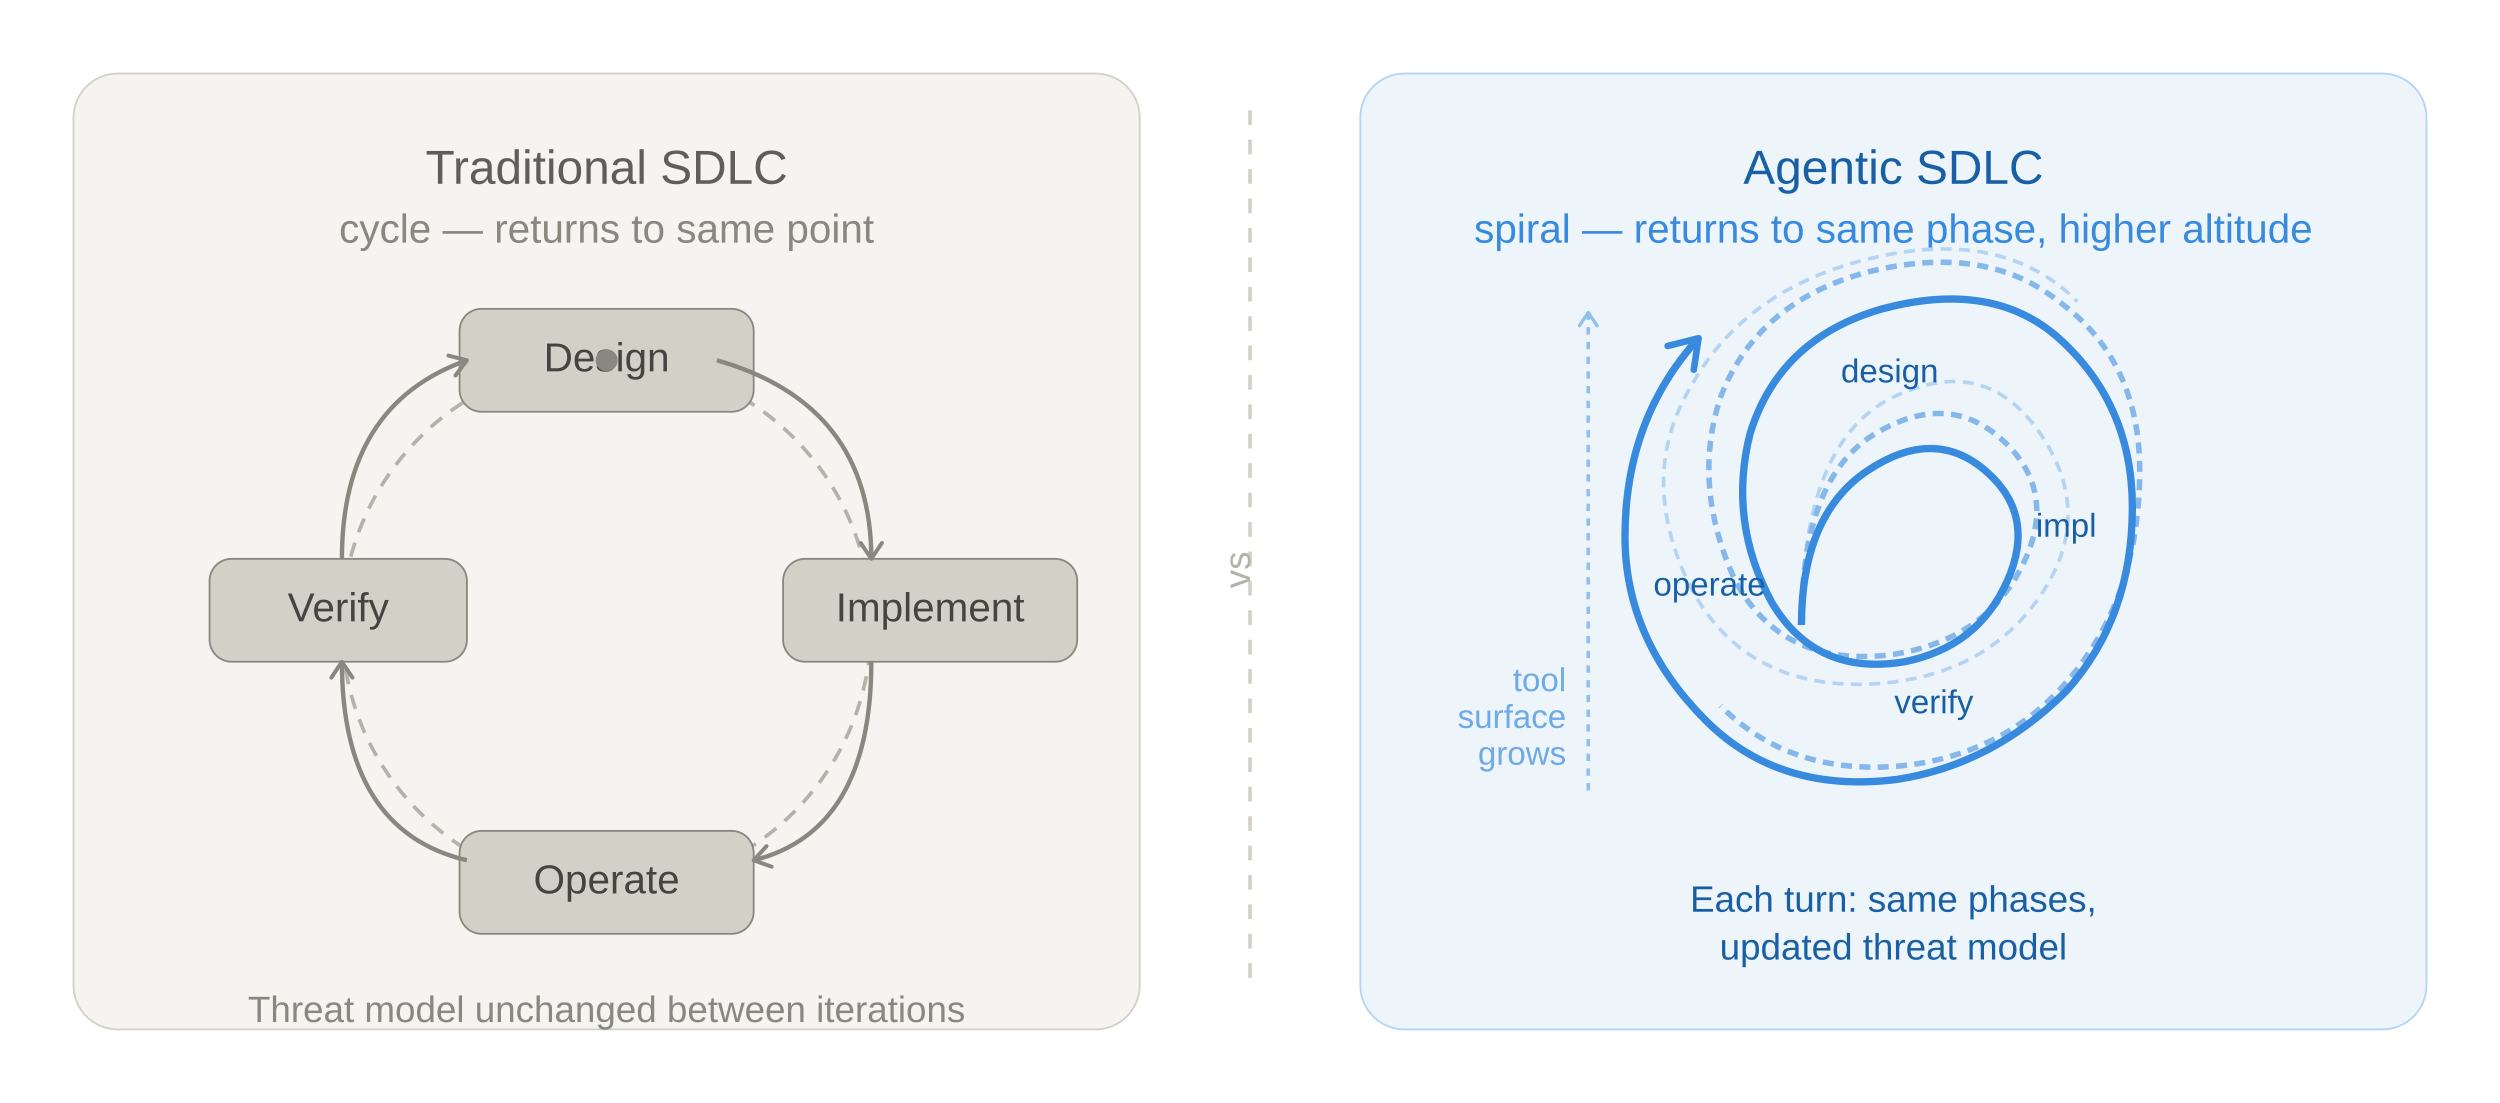
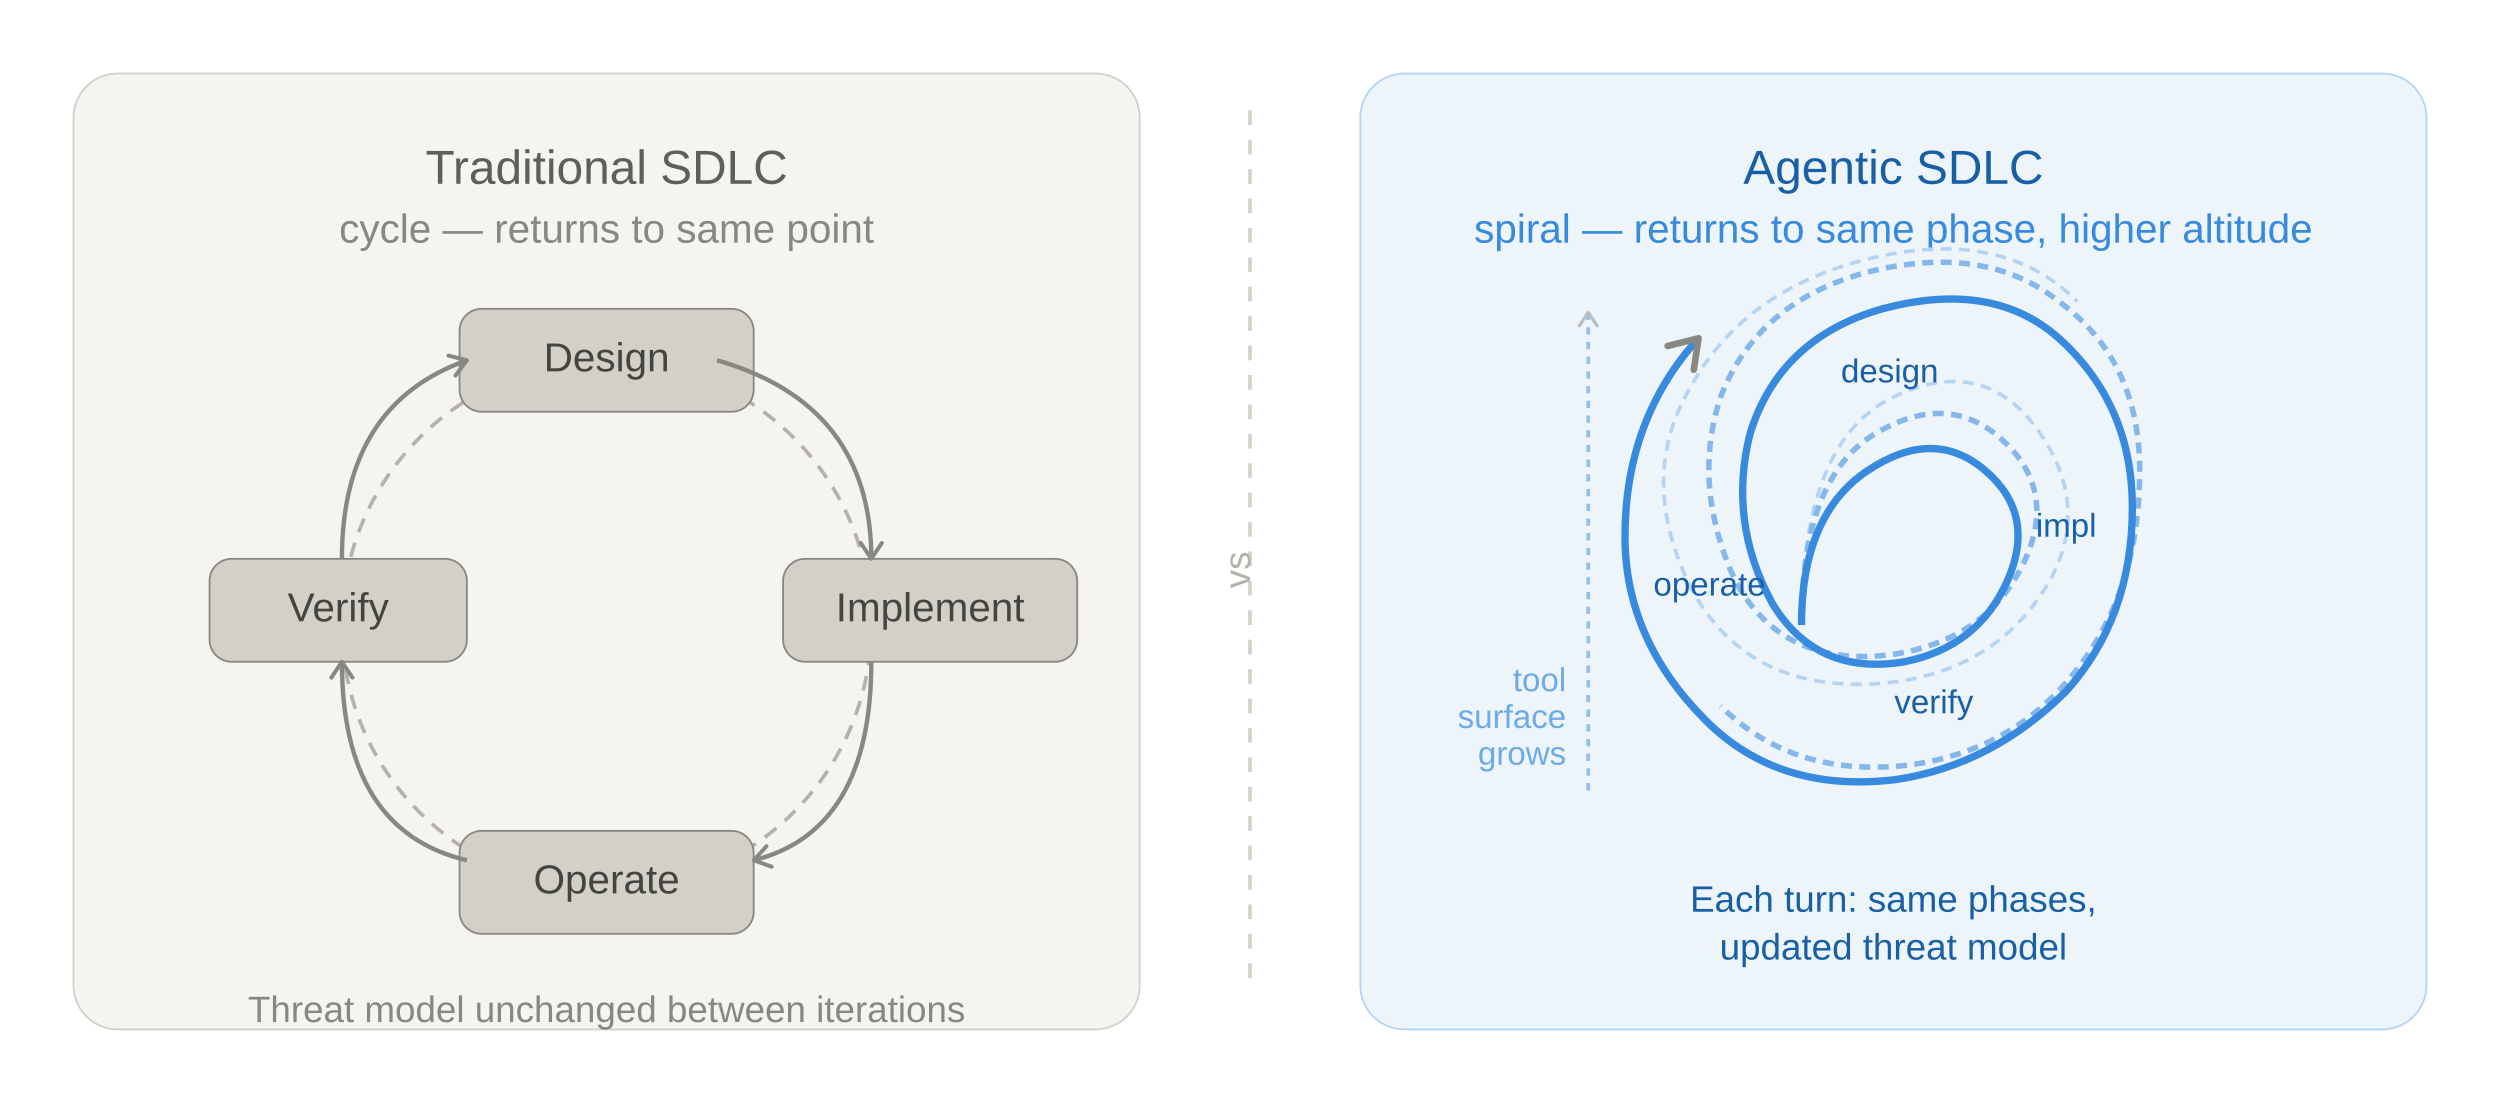
<svg xmlns="http://www.w3.org/2000/svg" width="680" height="300" viewBox="0 0 680 300" role="img">
  <defs>
    <marker id="arr" viewBox="0 0 10 10" refX="8" refY="5" markerWidth="6" markerHeight="6" orient="auto-start-reverse">
-       <path d="M2 1L8 5L2 9" fill="none" stroke="context-stroke" stroke-width="1.5" stroke-linecap="round" stroke-linejoin="round" />
+       <path d="M2 1L8 5L2 9" fill="none" stroke="#888780" stroke-width="1.5" stroke-linecap="round" stroke-linejoin="round" />
    </marker>
  </defs>
  <rect x="20" y="20" width="290" height="260" rx="12" fill="#f5f4f0" stroke="#d3d1c7" stroke-width="0.5" />
  <rect x="370" y="20" width="290" height="260" rx="12" fill="#edf5fb" stroke="#b5d4f4" stroke-width="0.5" />
  <text x="165" y="50" text-anchor="middle" font-family="Arial, sans-serif" font-size="13" font-weight="500" fill="#5f5e5a">Traditional SDLC</text>
  <text x="515" y="50" text-anchor="middle" font-family="Arial, sans-serif" font-size="13" font-weight="500" fill="#185fa5">Agentic SDLC</text>
  <text x="165" y="66" text-anchor="middle" font-family="Arial, sans-serif" font-size="11" fill="#888780">cycle — returns to same point</text>
  <text x="515" y="66" text-anchor="middle" font-family="Arial, sans-serif" font-size="11" fill="#378add">spiral — returns to same phase, higher altitude</text>
  <circle cx="165" cy="170" r="72" fill="none" stroke="#b4b2a9" stroke-width="1" stroke-dasharray="4 3" />
  <rect x="125" y="84" width="80" height="28" rx="6" fill="#d3d1c7" stroke="#888780" stroke-width="0.5" />
  <text x="165" y="101" text-anchor="middle" font-family="Arial, sans-serif" font-size="11" font-weight="500" fill="#444441">Design</text>
  <rect x="213" y="152" width="80" height="28" rx="6" fill="#d3d1c7" stroke="#888780" stroke-width="0.5" />
  <text x="253" y="169" text-anchor="middle" font-family="Arial, sans-serif" font-size="11" font-weight="500" fill="#444441">Implement</text>
  <rect x="125" y="226" width="80" height="28" rx="6" fill="#d3d1c7" stroke="#888780" stroke-width="0.5" />
  <text x="165" y="243" text-anchor="middle" font-family="Arial, sans-serif" font-size="11" font-weight="500" fill="#444441">Operate</text>
  <rect x="57" y="152" width="70" height="28" rx="6" fill="#d3d1c7" stroke="#888780" stroke-width="0.5" />
  <text x="92" y="169" text-anchor="middle" font-family="Arial, sans-serif" font-size="11" font-weight="500" fill="#444441">Verify</text>
  <path d="M195 98 Q237 110 237 152" fill="none" stroke="#888780" stroke-width="1.2" marker-end="url(#arr)" />
  <path d="M237 180 Q237 226 205 234" fill="none" stroke="#888780" stroke-width="1.2" marker-end="url(#arr)" />
  <path d="M127 234 Q93 226 93 180" fill="none" stroke="#888780" stroke-width="1.2" marker-end="url(#arr)" />
  <path d="M93 152 Q93 110 127 98" fill="none" stroke="#888780" stroke-width="1.2" marker-end="url(#arr)" />
-   <circle cx="165" cy="98" r="3" fill="#888780" />
  <text x="165" y="278" text-anchor="middle" font-family="Arial, sans-serif" font-size="10" fill="#888780">Threat model unchanged between iterations</text>
  <path d="M490 170 Q490 120 515 108 Q540 96 555 118 Q570 140 555 162 Q540 184 510 186 Q475 188 460 160 Q445 130 460 105 Q475 78 510 70 Q545 62 565 82" fill="none" stroke="#b5d4f4" stroke-width="1" stroke-dasharray="3 2" />
  <path d="M490 170 Q490 130 510 118 Q530 106 545 120 Q560 134 550 154 Q540 174 515 178 Q485 182 472 158 Q460 132 468 108 Q478 82 508 74 Q540 66 560 82 Q582 98 582 128 Q582 160 565 182 Q548 204 520 208 Q488 212 468 192" fill="none" stroke="#85b7eb" stroke-width="1.5" stroke-dasharray="3 2" />
  <path d="M490 170 Q490 140 508 128 Q526 116 540 128 Q554 140 546 158 Q538 176 518 180 Q494 184 482 164 Q470 142 476 118 Q484 92 512 84 Q542 76 560 92 Q580 110 580 138 Q580 168 562 188 Q542 208 516 212 Q484 216 464 196 Q442 174 442 146 Q442 114 462 92" fill="none" stroke="#378add" stroke-width="2" marker-end="url(#arr)" />
  <text x="514" y="104" text-anchor="middle" font-family="Arial, sans-serif" font-size="9" fill="#185fa5">design</text>
  <text x="562" y="146" text-anchor="middle" font-family="Arial, sans-serif" font-size="9" fill="#185fa5">impl</text>
  <text x="526" y="194" text-anchor="middle" font-family="Arial, sans-serif" font-size="9" fill="#185fa5">verify</text>
  <text x="465" y="162" text-anchor="middle" font-family="Arial, sans-serif" font-size="9" fill="#185fa5">operate</text>
  <line x1="432" y1="215" x2="432" y2="85" stroke="#378add" stroke-width="1" stroke-dasharray="2 2" marker-end="url(#arr)" opacity="0.5" />
  <text x="426" y="188" text-anchor="end" font-family="Arial, sans-serif" font-size="9" fill="#378add" opacity="0.7">tool</text>
  <text x="426" y="198" text-anchor="end" font-family="Arial, sans-serif" font-size="9" fill="#378add" opacity="0.7">surface</text>
  <text x="426" y="208" text-anchor="end" font-family="Arial, sans-serif" font-size="9" fill="#378add" opacity="0.7">grows</text>
  <text x="515" y="248" text-anchor="middle" font-family="Arial, sans-serif" font-size="10" fill="#185fa5">Each turn: same phases,</text>
  <text x="515" y="261" text-anchor="middle" font-family="Arial, sans-serif" font-size="10" fill="#185fa5">updated threat model</text>
  <line x1="340" y1="30" x2="340" y2="270" stroke="#d3d1c7" stroke-width="1" stroke-dasharray="4 4" />
  <text x="340" y="155" text-anchor="middle" font-family="Arial, sans-serif" font-size="10" fill="#b4b2a9" transform="rotate(-90, 340, 155)">vs</text>
</svg>
